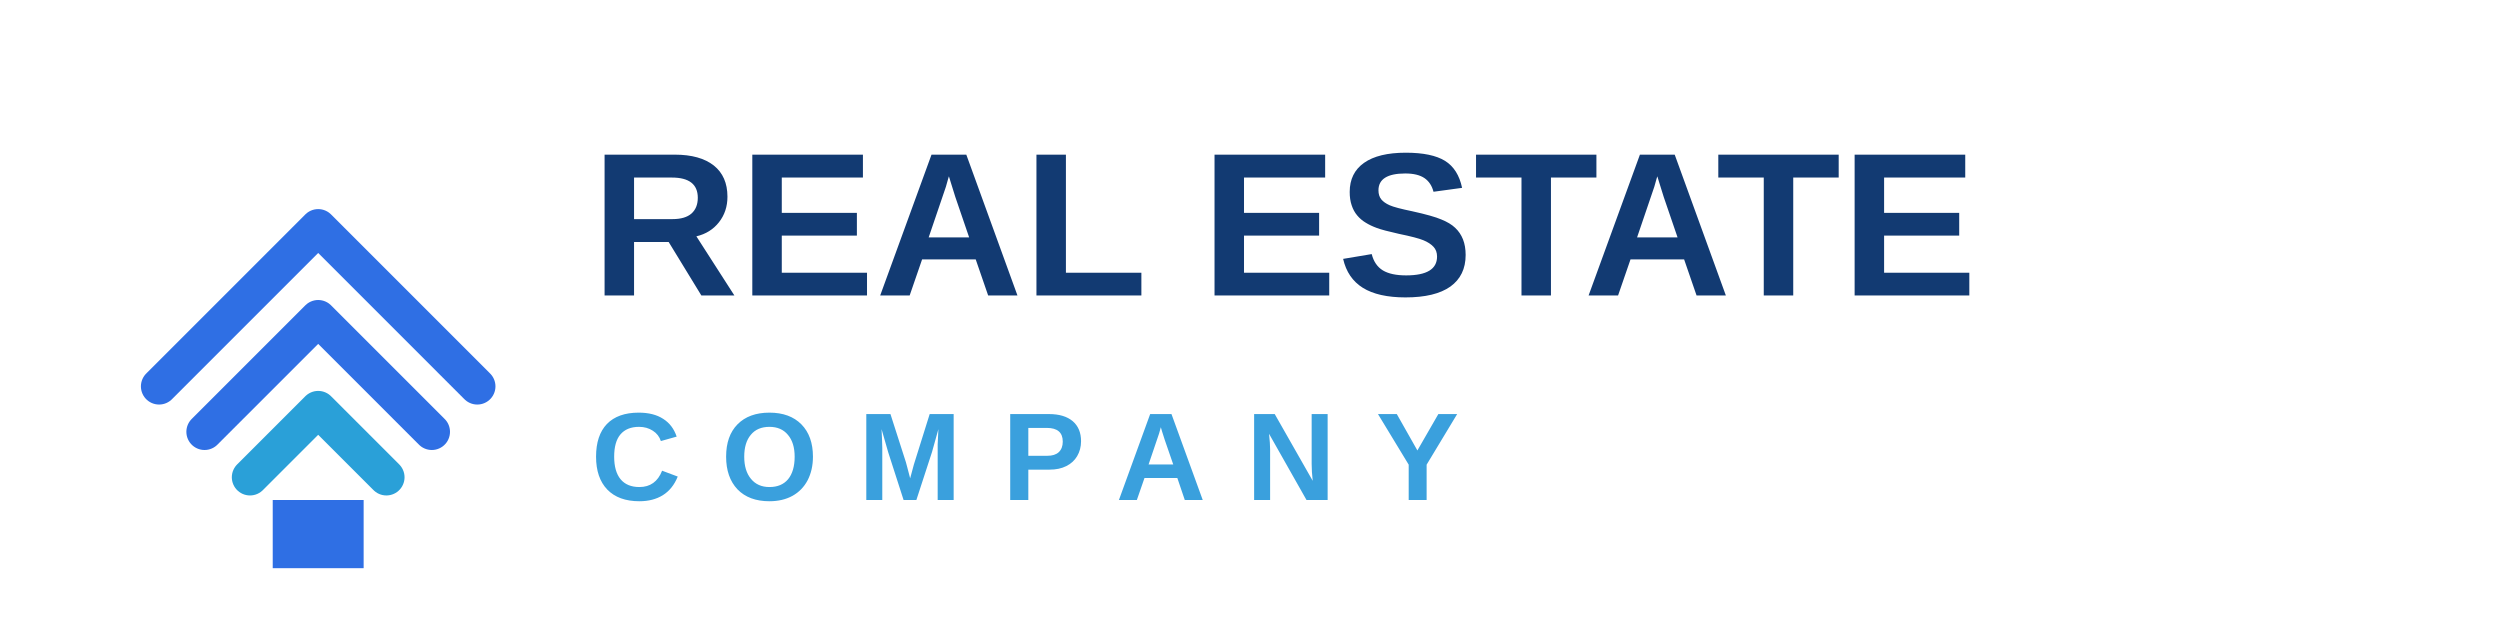
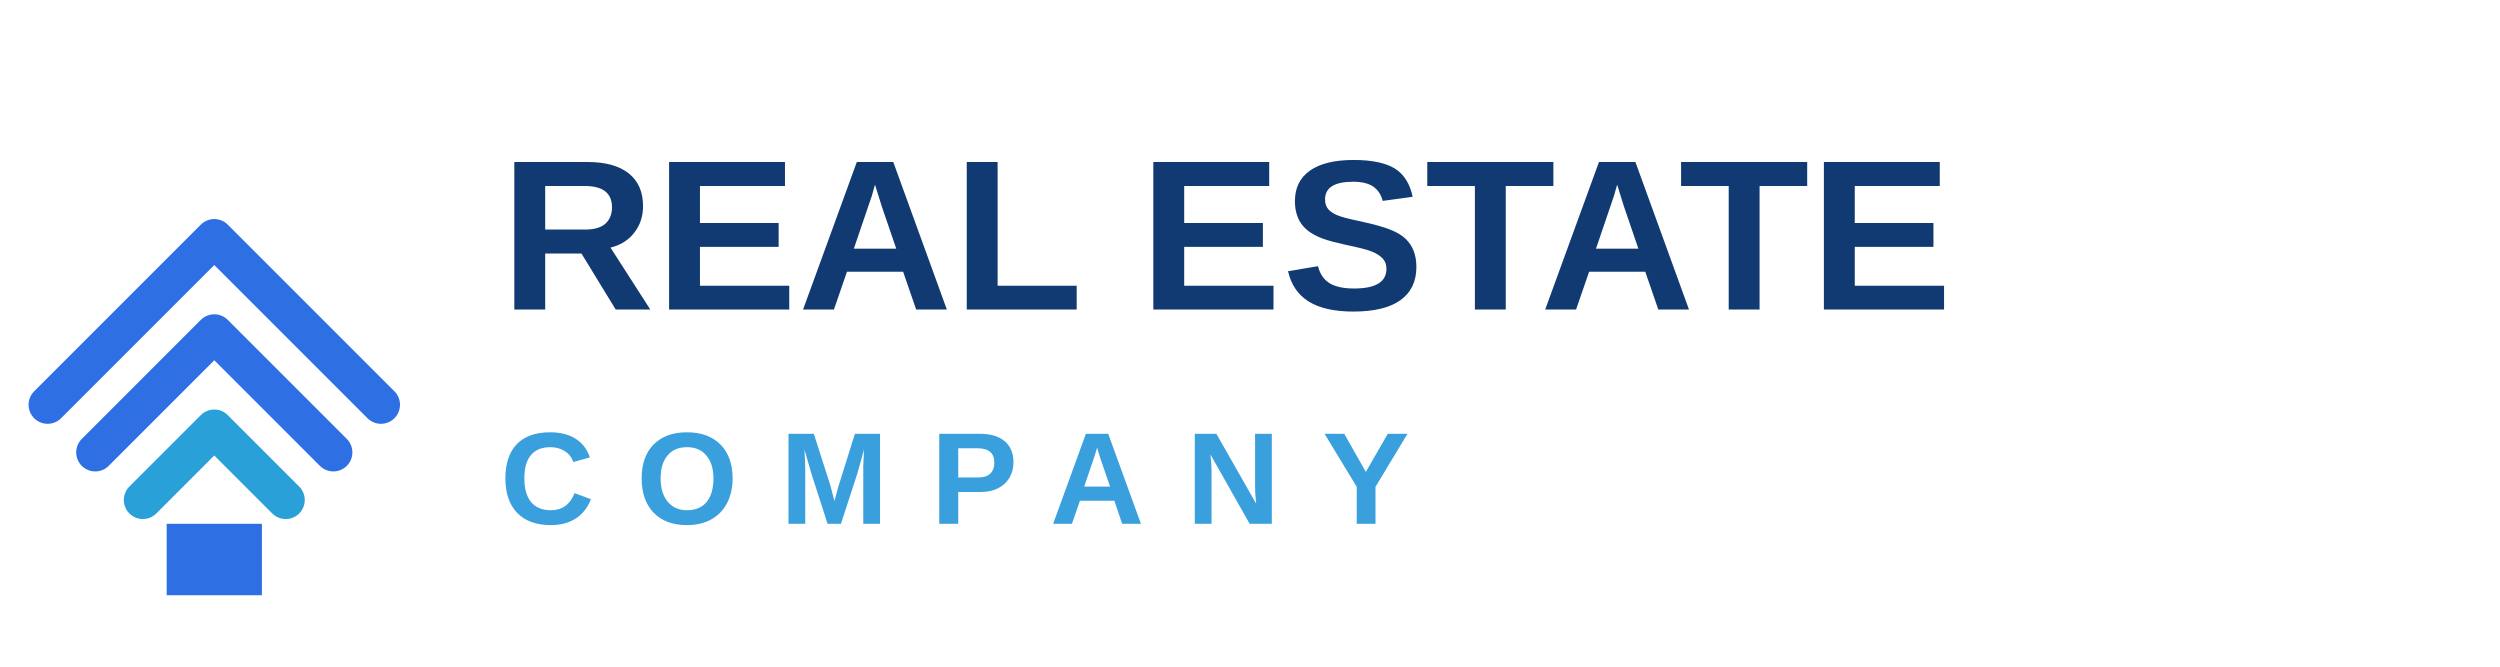
- <svg xmlns="http://www.w3.org/2000/svg" width="220" height="56" viewBox="0 0 220 56" fill="none">
+ <svg xmlns="http://www.w3.org/2000/svg" width="210" height="56" viewBox="10 0 210 56" fill="none">
  <path d="M14 34L28 20L42 34" stroke="#2F6FE4" stroke-width="3.2" stroke-linecap="round" stroke-linejoin="round" />
  <path d="M18 38L28 28L38 38" stroke="#2F6FE4" stroke-width="3.2" stroke-linecap="round" stroke-linejoin="round" />
  <path d="M22 42L28 36L34 42" stroke="#2AA0D8" stroke-width="3.2" stroke-linecap="round" stroke-linejoin="round" />
  <path d="M24 44H32V50H24V44Z" fill="#2F6FE4" />
  <text x="52" y="26" fill="#123A72" font-family="Arial, Helvetica, sans-serif" font-size="18" font-weight="700">REAL ESTATE</text>
  <text x="52" y="44" fill="#3AA0DD" font-family="Arial, Helvetica, sans-serif" font-size="11" font-weight="600" letter-spacing="3.5">COMPANY</text>
</svg>
